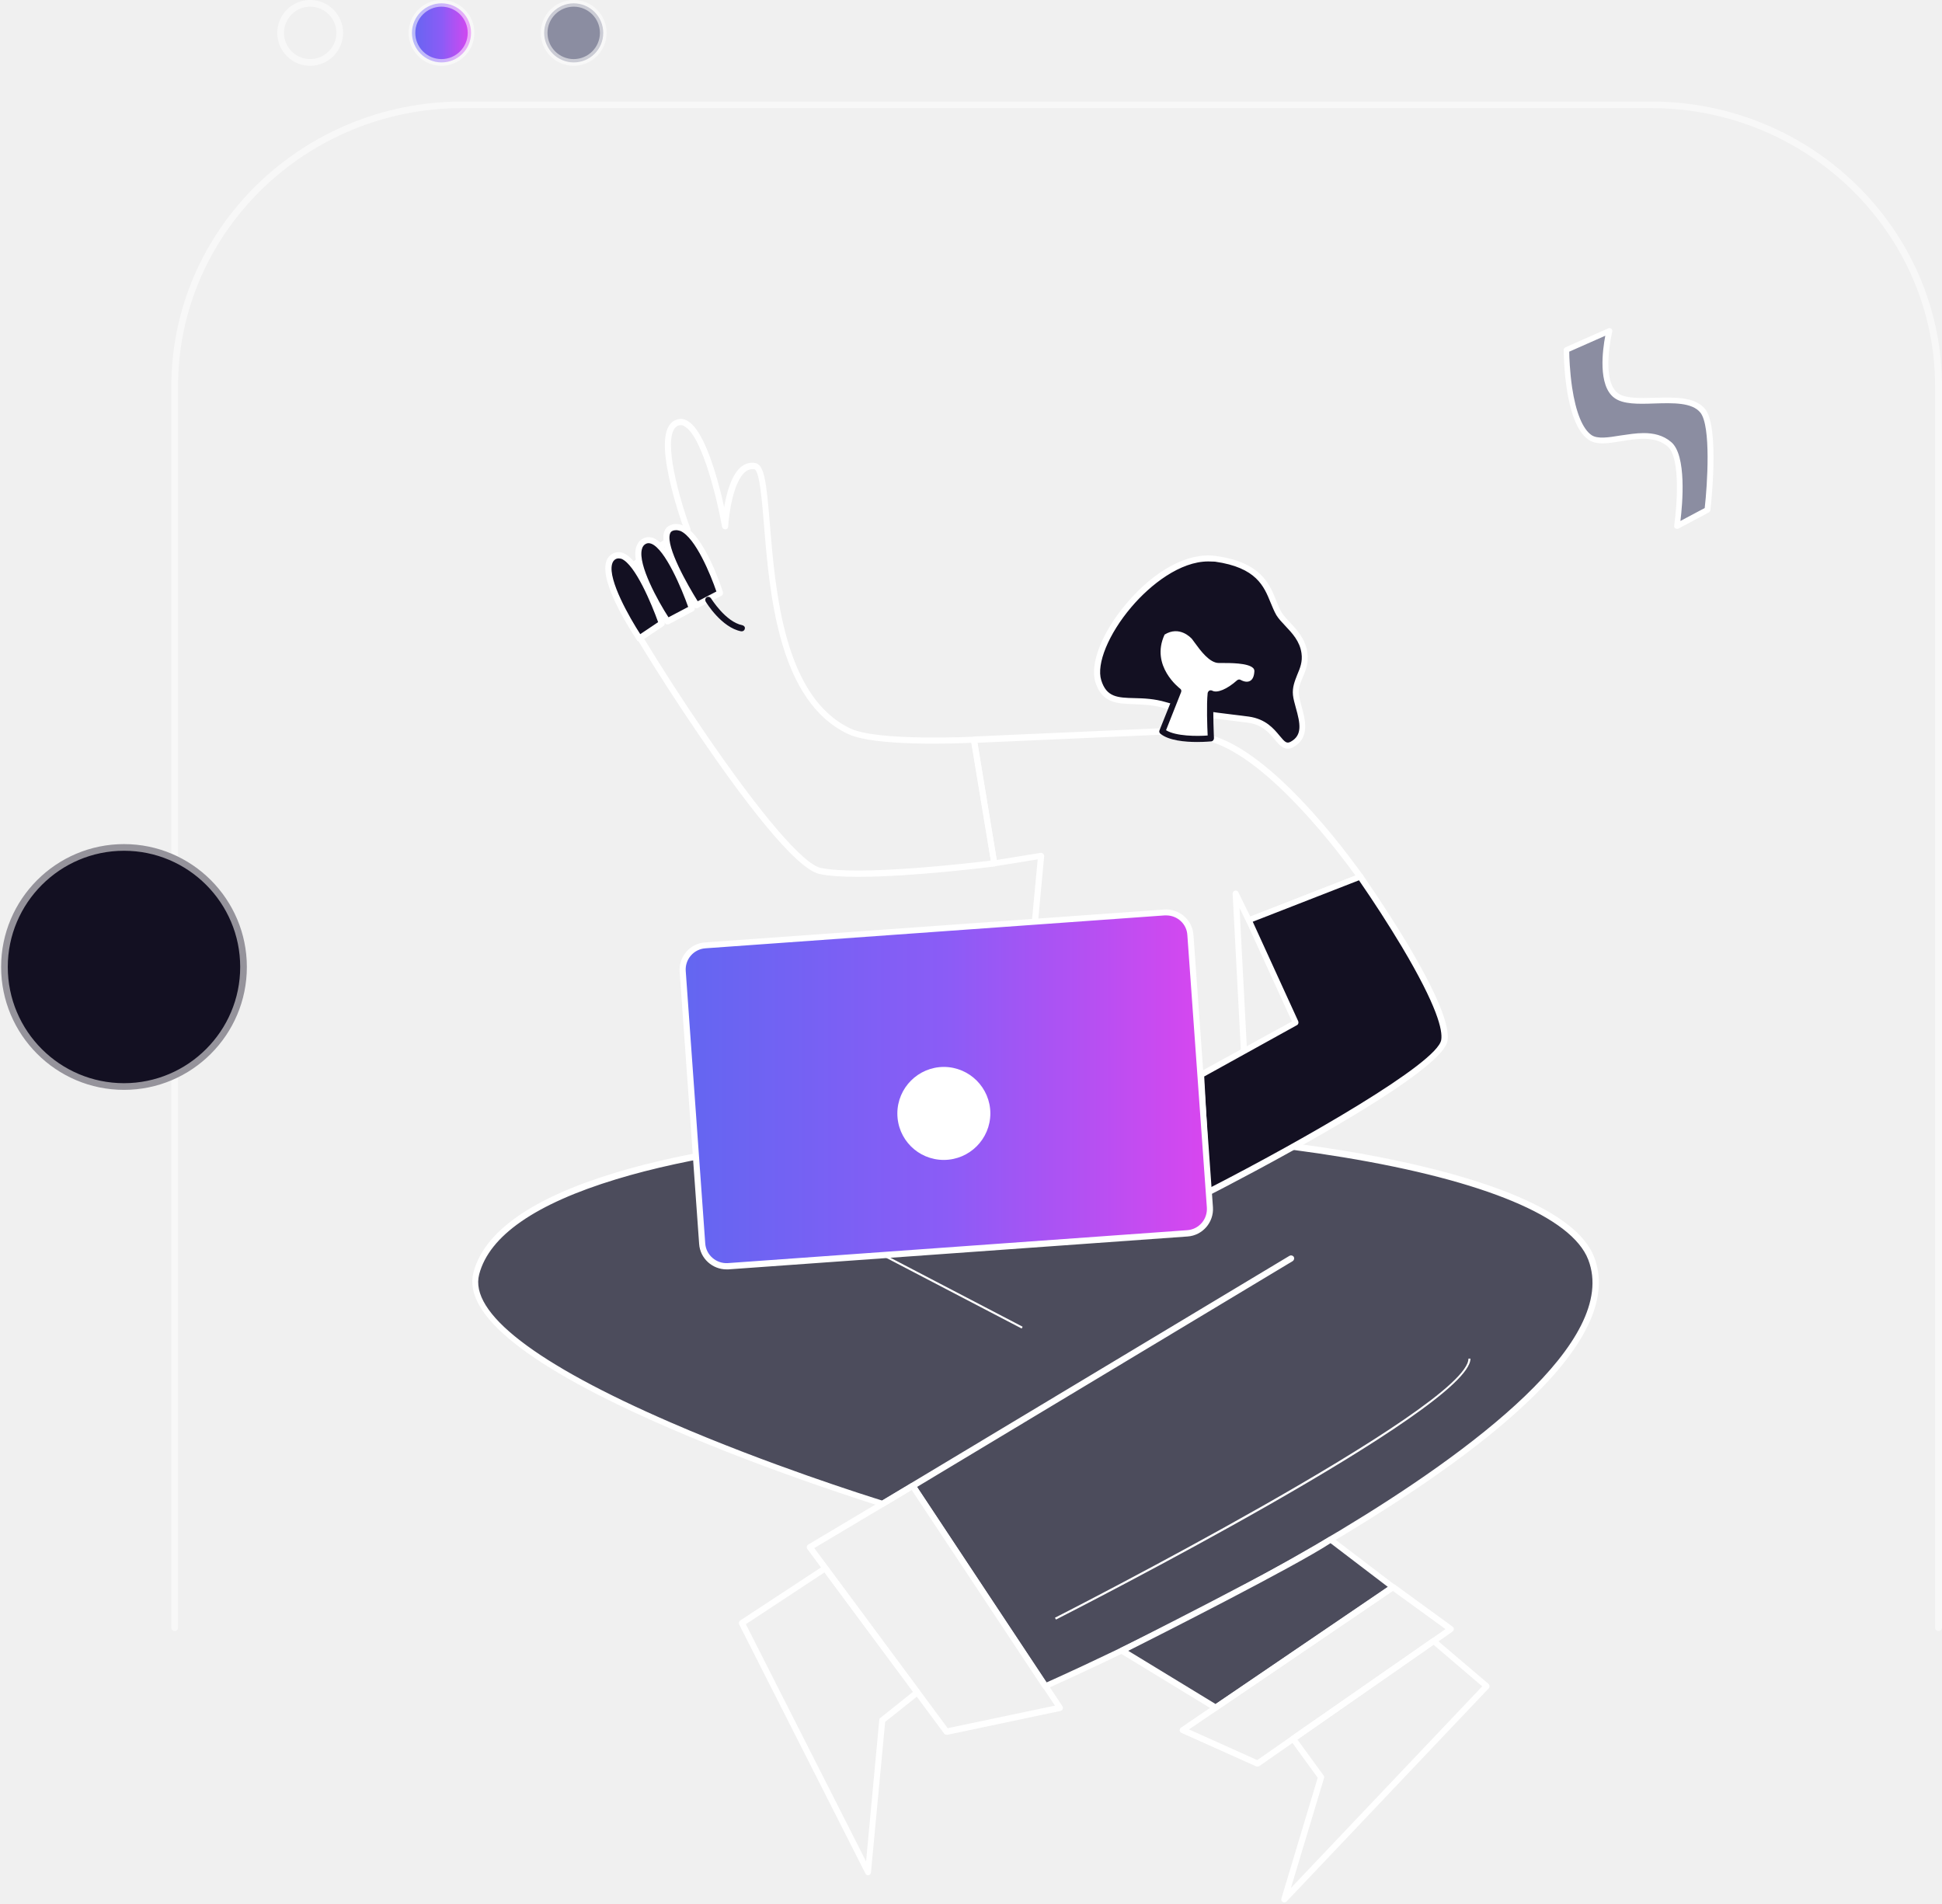
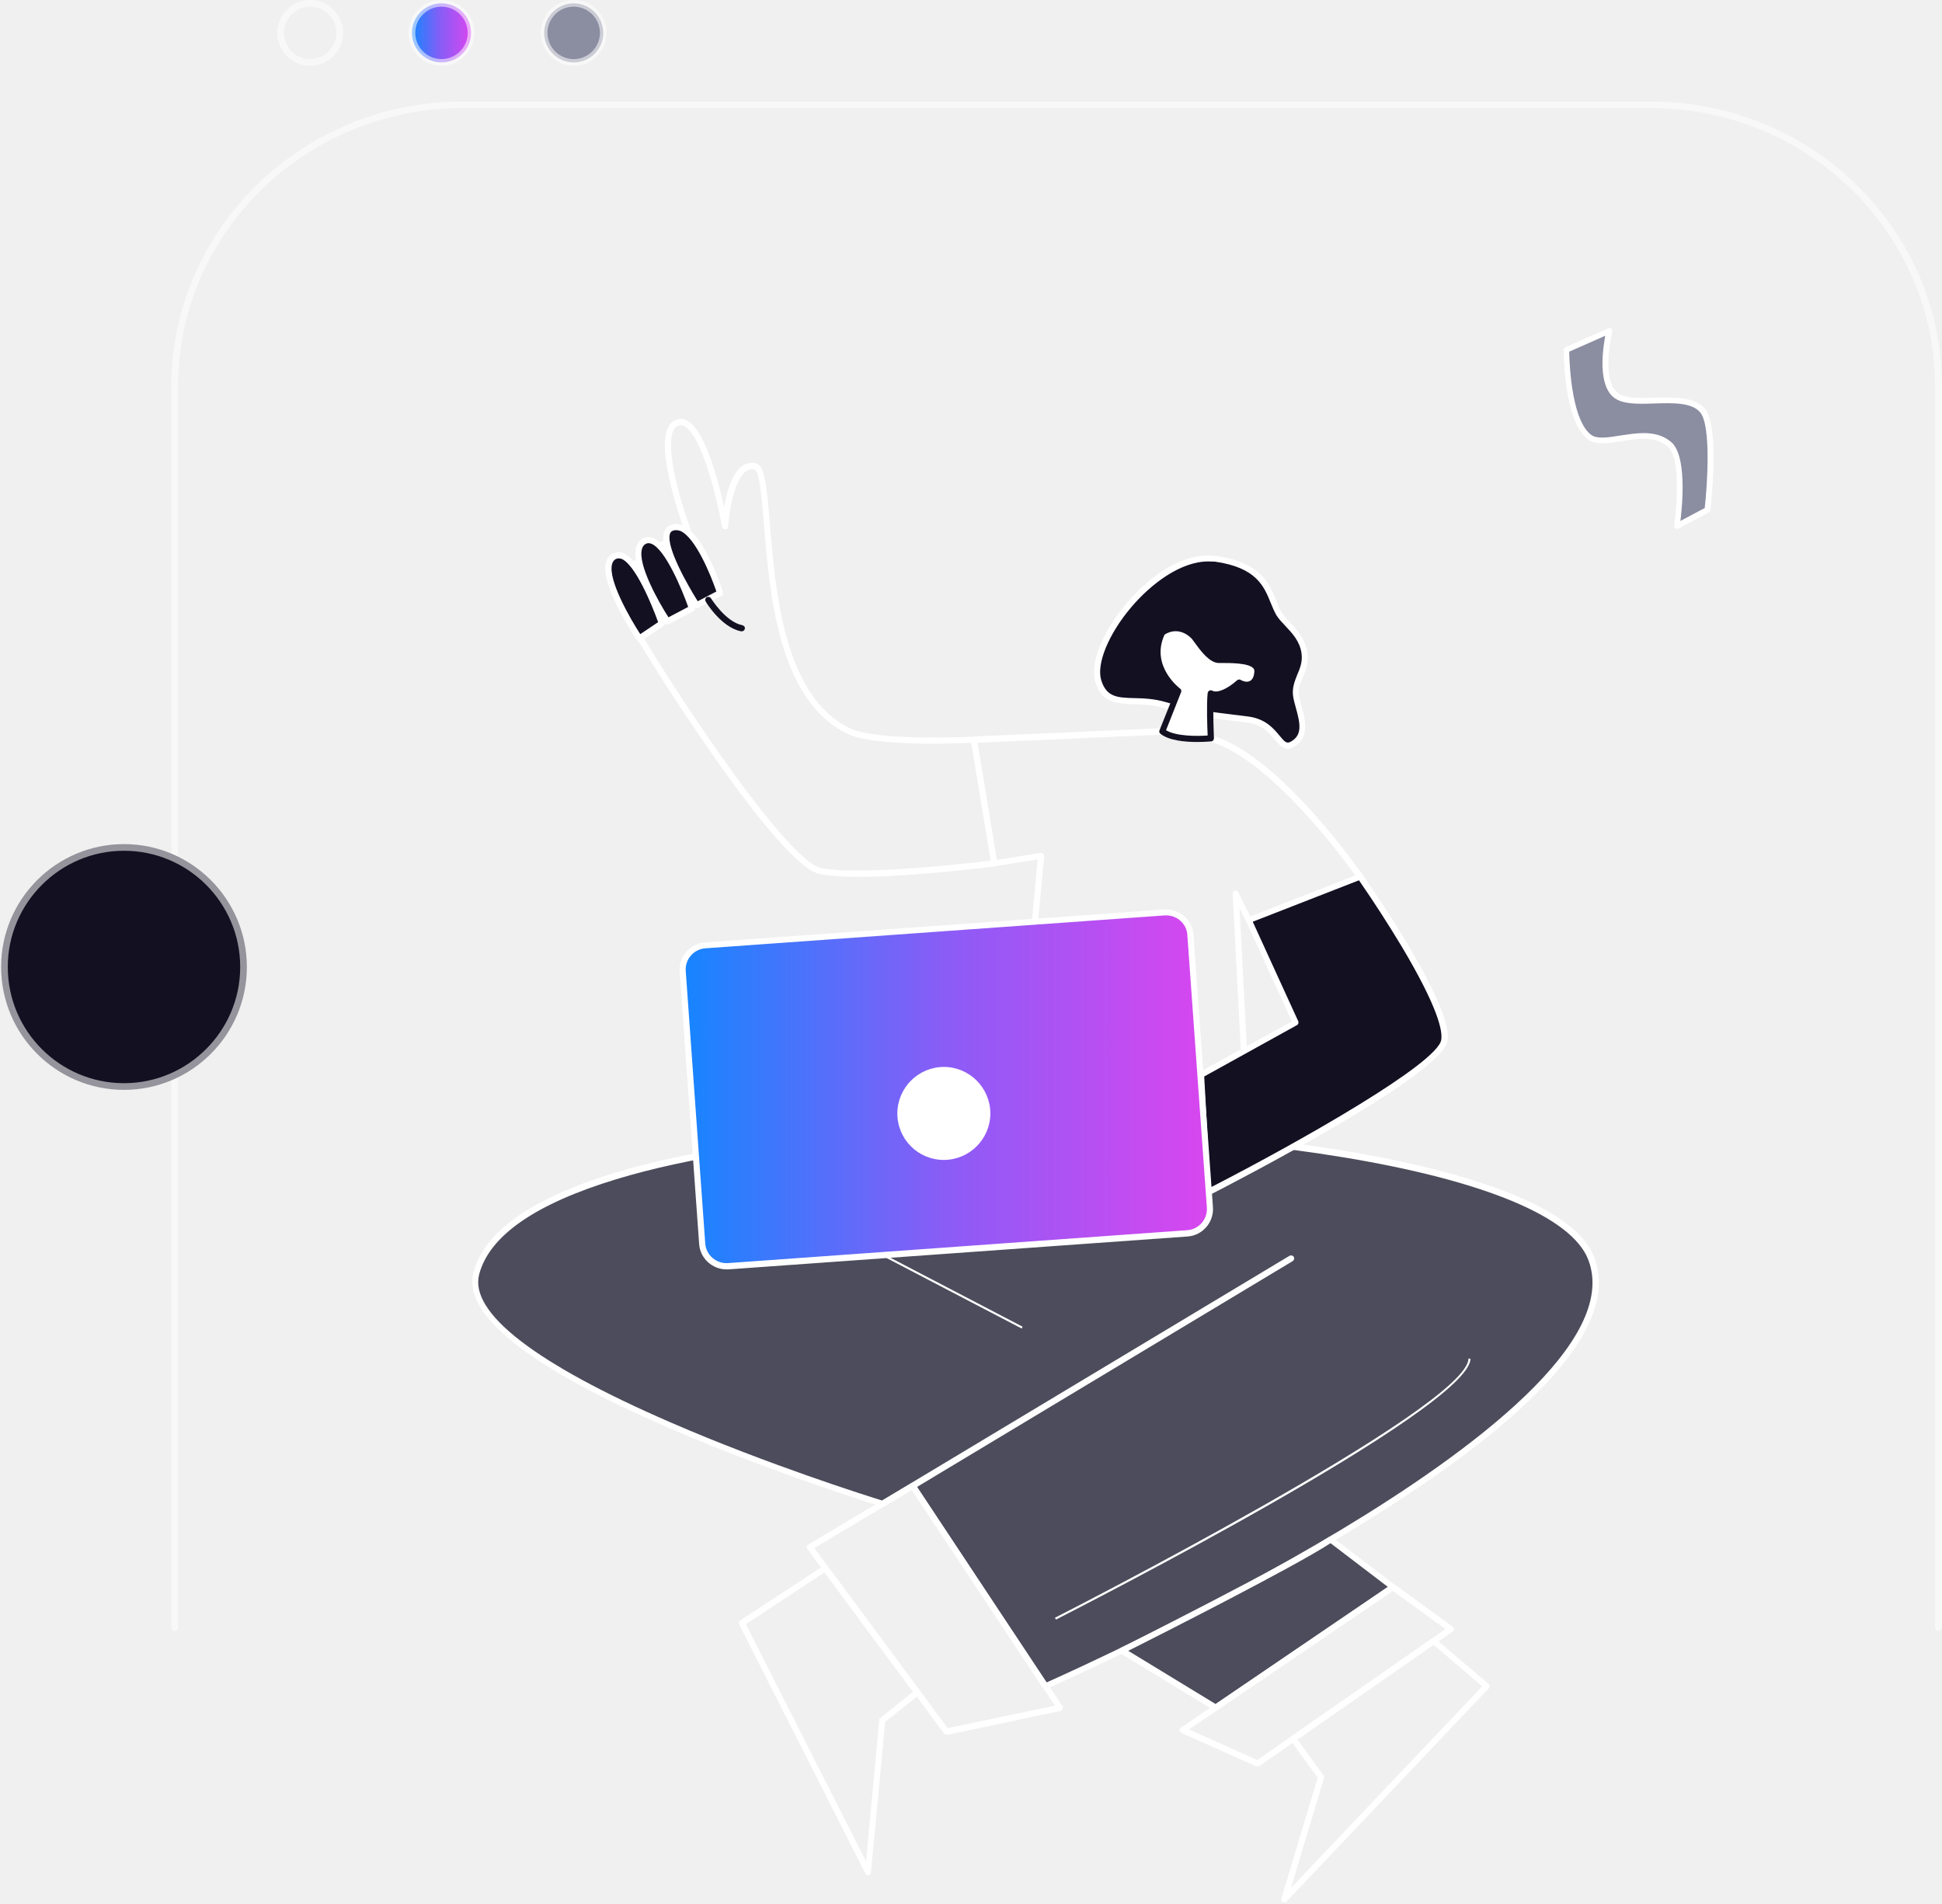
<svg xmlns="http://www.w3.org/2000/svg" xmlns:xlink="http://www.w3.org/1999/xlink" width="306" height="300" fill="none">
  <style>.B{fill:#fff}.C{fill:#131022}.D{fill-opacity:.55}</style>
  <path d="M246.875 55.142l6.757-2.99s-1.943 7.953 1.047 10.196c2.81 2.093 11.032-.837 13.633 2.392 2.243 2.751.748 15.607.748 15.607l-4.784 2.541s1.555-10.584-1.196-12.886c-3.737-3.139-9.896.658-12.438-1.047-3.767-2.541-3.767-13.813-3.767-13.813z" fill="#3e4265" fill-opacity=".57" />
  <g class="B">
    <path d="M264.246 83.337c-.09 0-.179-.03-.269-.09a.4.4 0 0 1-.179-.419c.418-2.87 1.076-10.704-1.047-12.498-1.973-1.674-4.784-1.226-7.295-.807-2.003.329-3.887.628-5.113-.209-3.917-2.601-3.947-13.694-3.947-14.172a.45.45 0 0 1 .27-.419l6.757-2.99c.149-.06.329-.03.478.06.12.12.179.299.15.449-.03.09-1.854 7.684.896 9.717 1.137.837 3.379.777 5.771.718 3.139-.09 6.368-.179 7.953 1.764 2.332 2.87.897 15.398.837 15.936-.03.15-.119.269-.239.359l-4.784 2.541c-.09.03-.149.06-.239.06zm-5.262-15.099c1.555 0 3.079.329 4.335 1.405 2.482 2.063 1.794 9.807 1.465 12.438l3.827-2.033c.419-3.677 1.017-12.916-.687-15.039-1.316-1.615-4.306-1.525-7.236-1.435-2.541.09-4.963.149-6.338-.897-2.602-1.944-1.824-7.594-1.406-9.777l-5.68 2.511c0 .807.089 3.109.448 5.621.598 3.977 1.674 6.578 3.08 7.535.956.628 2.661.359 4.484.06 1.256-.179 2.512-.389 3.708-.389z" />
    <path d="M305.439 257c-.281 0-.526-.24-.526-.515V60.892c0-24.181-20.097-43.862-44.788-43.862H72.84c-24.691 0-44.787 19.681-44.787 43.862v195.593c0 .275-.245.515-.526.515s-.526-.24-.526-.515V60.892C27 36.128 47.552 16 72.84 16h187.322C285.448 16 306 36.128 306 60.892v195.593c-.035.275-.246.515-.561.515z" class="D" />
    <use xlink:href="#C" class="D" />
  </g>
  <path d="M69.569 9.836c2.556 0 4.657-2.066 4.657-4.657 0-2.556-2.066-4.657-4.657-4.657a4.68 4.68 0 0 0-4.657 4.657 4.68 4.68 0 0 0 4.657 4.657z" fill="url(#A)" />
  <path d="M69.568 10.363a5.17 5.17 0 0 1-5.182-5.182 5.17 5.17 0 1 1 10.363 0c0 2.836-2.311 5.182-5.182 5.182zm0-9.313a4.14 4.14 0 0 0-4.131 4.131 4.14 4.14 0 0 0 4.131 4.131A4.14 4.14 0 0 0 73.7 5.182a4.14 4.14 0 0 0-4.131-4.131z" class="B D" />
  <path d="M90.399 9.836c2.556 0 4.656-2.066 4.656-4.657A4.68 4.68 0 0 0 90.399.523a4.68 4.68 0 0 0-4.657 4.657 4.68 4.68 0 0 0 4.657 4.657z" fill="#3e4265" fill-opacity=".57" />
  <g class="B">
    <use xlink:href="#C" x="41.524" class="D" />
    <path d="M196.756 180.333h-.064c-.224-.032-21.12-2.304-36.703-1.824-.128 0-.256-.064-.352-.16s-.128-.224-.128-.384l3.999-42.559-6.751 1.087c-.256.032-.512-.128-.544-.384l-3.2-19.487c-.032-.128 0-.288.096-.384s.224-.16.352-.192l29.695-1.312c.128 0 .256.032.32.128 0 0 1.856 1.472 7.296.992.064 0 .128 0 .192.032 4.48 1.312 9.856 5.408 15.968 12.224 4.512 5.024 7.776 9.759 7.84 9.791a.49.49 0 0 1 .064.416c-.032.128-.16.256-.288.32l-17.568 6.816c-.224.096-.48 0-.608-.224l-1.056-2.144 1.92 36.736c0 .128-.032.288-.16.384a.49.49 0 0 1-.32.128zm-32.288-2.88c13.376 0 28.704 1.536 31.776 1.856l-2.016-38.496a.48.48 0 0 1 .352-.48.44.44 0 0 1 .544.256l1.888 3.84 16.576-6.464c-2.144-2.975-13.472-18.303-22.848-21.119-4.992.416-7.168-.704-7.744-1.088l-28.991 1.28 3.04 18.464 6.911-1.12c.16-.032.288.032.416.128a.59.59 0 0 1 .16.384l-4 42.623 3.936-.064z" />
  </g>
  <path d="M203.443 198.287l-59.615 35.84 20.896 31.552s95.871-41.952 86.015-67.392-167.295-29.375-175.679 2.368c-4.064 15.392 64 36.32 64 36.32l64.383-38.688z" fill="#232438" fill-opacity=".8" />
  <path d="M164.723 266.156c-.16 0-.32-.064-.416-.224l-20.64-31.199-4.352 2.624c-.128.064-.256.096-.384.032-.16-.064-17.216-5.312-33.568-12.416-22.144-9.6-32.512-17.856-30.752-24.512 1.696-6.4 9.184-11.68 22.24-15.648 11.424-3.488 26.912-5.824 44.736-6.816 23.84-1.312 49.44-.096 70.271 3.328 13.12 2.176 35.648 7.232 39.328 16.736 2.336 6.016-.832 13.344-9.408 21.792-6.752 6.688-16.896 14.08-30.112 22.047-22.495 13.536-46.527 24.064-46.751 24.192-.064.064-.128.064-.192.064zm-20.224-31.871l20.384 30.815c3.104-1.376 25.344-11.392 46.271-23.968 20.576-12.383 44.064-29.823 39.104-42.655-2.592-6.72-16.32-12.448-38.592-16.128-20.735-3.424-46.271-4.64-70.047-3.328-17.76.992-33.152 3.328-44.512 6.784-12.736 3.872-20 8.896-21.6 14.976-1.6 6.048 8.864 14.112 30.208 23.36 15.328 6.656 31.296 11.68 33.28 12.288l64.191-38.56c.224-.128.512-.064.672.16.128.224.064.512-.16.672l-59.199 35.584z" class="B" />
  <path d="M173.077 107.312c-1.856-5.856 9.344-20.544 18.464-19.264 8.544 1.216 8.352 5.792 10.016 8.672.928 1.6 3.616 3.136 4 6.176.384 2.784-1.632 4.288-1.376 6.592.256 2.272 2.464 6.08-.576 7.776-2.208 1.248-2.272-3.2-6.944-3.872-3.392-.48-8-.768-13.12-2.304-4.96-1.472-9.024.864-10.464-3.776z" class="C" />
  <path d="M202.9 117.966c-.832 0-1.44-.736-2.048-1.44-.864-1.056-1.952-2.336-4.224-2.656l-2.56-.32c-2.976-.352-6.656-.8-10.656-1.984-1.696-.512-3.296-.544-4.704-.608-2.72-.096-5.056-.16-6.112-3.488-.896-2.88 1.056-7.872 4.928-12.415 4.48-5.28 9.728-8.064 14.048-7.456 7.104.992 8.448 4.352 9.536 7.072.256.672.512 1.28.832 1.824.288.48.768.96 1.248 1.504 1.12 1.184 2.528 2.656 2.816 4.864.224 1.6-.288 2.816-.736 3.872-.384.928-.736 1.728-.608 2.688.064.512.224 1.152.416 1.824.576 2.08 1.376 4.96-1.216 6.432a1.73 1.73 0 0 1-.96.288zm-12.512-29.503c-4.416 0-9.088 3.616-12.128 7.2-3.584 4.224-5.536 8.96-4.736 11.52.832 2.688 2.592 2.752 5.248 2.816 1.472.032 3.136.096 4.96.64 3.904 1.152 7.552 1.6 10.496 1.952.896.096 1.76.224 2.56.32 2.656.384 3.904 1.888 4.832 3.008.896 1.088 1.152 1.28 1.792.928 1.824-1.024 1.472-2.848.768-5.344-.192-.704-.384-1.376-.448-1.984-.128-1.216.288-2.208.672-3.2.448-1.056.864-2.048.672-3.392-.256-1.888-1.472-3.168-2.56-4.32-.544-.576-1.056-1.12-1.408-1.696-.352-.608-.608-1.28-.896-1.952-1.056-2.592-2.24-5.536-8.768-6.464-.352 0-.704-.032-1.056-.032zm-55.168 49.696c-2.432 0-4.576-.128-6.08-.448-3.872-.8-12.384-12.191-18.816-21.631-7.072-10.336-13.568-21.152-13.92-22.752-.672-3.072 8.608-8.576 11.328-10.08-.32-.928-1.184-3.424-1.888-6.208-1.216-4.768-1.408-8.032-.576-9.696.32-.64.8-1.056 1.408-1.248s1.184-.096 1.76.288c1.568.96 3.104 4.064 4.576 9.152.448 1.6.832 3.136 1.088 4.384.384-2.24 1.152-5.12 2.688-6.368.64-.512 1.376-.736 2.176-.608 1.504.224 1.792 3.072 2.336 9.536.896 10.912 2.272 27.392 12.736 32.32 4.288 2.016 19.232 1.28 19.392 1.28.256 0 .448.16.512.416l3.2 19.488a.36.36 0 0 1-.096.352c-.064.096-.192.16-.32.192-.64.064-12.864 1.631-21.504 1.631zm-27.936-71.167c-.096 0-.192 0-.32.032-.352.096-.64.352-.832.768-1.472 2.912 1.408 12.192 2.656 15.52.096.224 0 .48-.224.576-4.896 2.72-11.616 7.392-11.2 9.248.288 1.344 6.336 11.552 13.76 22.4 8.832 12.896 15.456 20.639 18.208 21.215 6.144 1.28 23.616-.767 26.784-1.151l-3.072-18.56c-2.56.128-15.264.576-19.392-1.376-10.976-5.152-12.384-21.984-13.28-33.088-.32-3.808-.704-8.544-1.536-8.64-.512-.064-.992.064-1.408.416-1.888 1.536-2.592 6.752-2.688 8.608 0 .256-.192.448-.448.448a.52.52 0 0 1-.512-.384c-.672-3.808-3.04-14.08-5.824-15.776a.99.99 0 0 0-.672-.256z" class="B" />
  <path d="M109.779 95.375l3.712-1.92s-3.84-12.032-7.744-10.208c-2.944 1.376 4.032 12.128 4.032 12.128z" class="C" />
  <path d="M109.779 95.855c-.16 0-.32-.064-.416-.224-.576-.896-5.6-8.768-4.736-11.744.16-.512.448-.896.896-1.088.672-.32 1.376-.32 2.08 0 3.424 1.504 6.208 10.112 6.304 10.496.064.224-.032.48-.224.576l-3.712 1.92c-.032.064-.128.064-.192.064zm-3.232-12.32c-.224 0-.416.032-.608.128-.128.064-.288.16-.384.48-.608 2.08 2.784 8.032 4.384 10.592l2.944-1.536c-.896-2.624-3.296-8.48-5.664-9.536-.224-.064-.448-.128-.672-.128z" class="B" />
  <path d="M105.171 97.906l3.84-2.048s-4.192-12.288-7.424-10.592c-3.552 1.824 3.584 12.64 3.584 12.64z" class="C" />
  <path d="M105.172 98.383c-.16 0-.32-.064-.416-.224-.224-.352-5.472-8.32-4.544-11.84.192-.672.544-1.184 1.12-1.472.512-.256 1.056-.288 1.632-.064 1.344.544 2.848 2.56 4.48 6.016 1.184 2.496 1.984 4.896 2.016 4.928.064.224-.032.48-.224.576l-3.84 2.048c-.096 0-.16.032-.224.032zm-2.976-12.8c-.128 0-.288.032-.416.096-.32.16-.544.448-.64.864-.64 2.464 2.592 8.256 4.192 10.72l3.104-1.632c-.992-2.816-3.616-9.088-5.792-9.952a1.26 1.26 0 0 0-.448-.096z" class="B" />
  <path d="M100.727 100.594l3.52-2.368s-4.192-12.288-7.424-10.592c-3.552 1.856 3.904 12.96 3.904 12.96z" class="C" />
  <path d="M100.725 101.07c-.16 0-.32-.064-.384-.224 0-.032-1.44-2.144-2.752-4.672-1.792-3.456-2.496-5.984-2.112-7.52a2.07 2.07 0 0 1 1.12-1.44c.512-.256 1.056-.288 1.632-.064 1.344.544 2.848 2.56 4.48 6.016 1.184 2.496 1.984 4.896 2.016 4.928.064.192 0 .448-.192.544l-3.52 2.368c-.096.032-.192.064-.288.064zm-3.264-13.088c-.128 0-.288.032-.416.096-.32.16-.512.448-.608.832-.64 2.464 2.784 8.448 4.448 11.008l2.816-1.888c-.992-2.784-3.616-9.12-5.792-9.984-.16-.032-.32-.064-.448-.064z" class="B" />
  <path d="M116.882 99.473h-.096c-3.072-.576-5.504-4.512-5.6-4.704-.128-.224-.064-.512.16-.672.224-.128.512-.064.672.16.032.032 2.304 3.744 4.96 4.256.256.064.448.288.384.544a.48.48 0 0 1-.48.416zm97.473 38.684s14.208 20.192 13.248 25.792c-.896 5.312-37.312 23.936-37.312 23.936l-1.024-18.56 14.912-8.192-7.392-16.16 17.568-6.816z" class="C" />
  <path d="M190.291 188.367c-.096 0-.16-.032-.224-.064-.128-.096-.224-.224-.256-.384l-1.024-18.56a.51.51 0 0 1 .256-.448l14.528-7.968-7.2-15.744c-.064-.128-.064-.256 0-.384s.16-.224.256-.256l17.536-6.848c.192-.096.448 0 .576.16.032.064 3.584 5.12 7.008 10.816 4.608 7.744 6.752 12.896 6.336 15.328-.928 5.44-33.824 22.4-37.568 24.32-.064.032-.16.032-.224.032zm-.544-18.752l.96 17.504c14.528-7.456 35.776-19.584 36.384-23.264.256-1.504-.608-5.28-6.208-14.688a195.43 195.43 0 0 0-6.752-10.464l-16.736 6.528 7.168 15.68c.096.224 0 .512-.192.608l-14.624 8.096zm-6.591-54.398l2.528-6.304s-5.184-3.776-2.528-9.216c2.496-1.6 4.512.064 5.056.736.576.64 2.336 3.616 3.84 3.616 1.536 0 6.176-.256 6.112 1.76s-1.44 2.56-2.88 1.76c-1.536 1.376-3.36 2.336-4.48 1.696-.256 2.176.032 7.072.032 7.072s-5.632.576-7.68-1.12z" class="B" />
  <path d="M188.627 116.913c-1.888 0-4.48-.224-5.792-1.312-.16-.128-.224-.352-.128-.544l2.4-5.984c-1.088-.96-4.8-4.64-2.368-9.6.032-.064.096-.16.16-.192 2.528-1.6 4.768-.256 5.696.8l.512.672c.64.896 2.016 2.784 2.976 2.784h.448c2.208-.032 4.64.032 5.664 1.088.32.32.48.736.448 1.184-.032 1.088-.448 1.92-1.152 2.336-.608.352-1.376.32-2.144 0-1.536 1.312-3.04 1.952-4.128 1.76-.128 2.304.064 6.368.064 6.4 0 .256-.16.48-.416.512-.096 0-1.024.096-2.24.096zm-4.896-1.856c1.568.96 4.896.96 6.56.832-.064-1.28-.192-4.896 0-6.688.032-.16.128-.288.256-.384a.55.55 0 0 1 .448 0c.768.448 2.368-.224 3.936-1.632.16-.128.384-.16.544-.064.576.32 1.12.384 1.504.16.416-.224.64-.768.672-1.536a.65.65 0 0 0-.192-.48c-.832-.832-3.744-.8-4.96-.8h-.448c-1.472 0-2.912-1.984-3.776-3.168l-.448-.608c-.192-.224-1.984-2.144-4.32-.704-2.304 4.96 2.4 8.48 2.432 8.512.192.128.256.352.16.576l-2.368 5.984z" class="C" />
  <path d="M187.122 194.345l-72.351 5.184c-2.112.16-3.968-1.44-4.096-3.552l-3.072-42.912c-.16-2.112 1.44-3.968 3.552-4.096l72.351-5.184c2.112-.16 3.968 1.44 4.096 3.552l3.072 42.912c.16 2.08-1.44 3.936-3.552 4.096z" fill="url(#B)" />
  <g class="B">
    <path d="M114.484 200.011c-2.24 0-4.16-1.728-4.32-4l-3.072-42.912c-.16-2.367 1.632-4.447 4-4.607l72.351-5.184c2.368-.16 4.448 1.632 4.608 4l3.072 42.911c.16 2.368-1.632 4.448-4 4.608l-72.383 5.184h-.256zm69.279-55.775h-.256l-72.351 5.184a3.34 3.34 0 0 0-3.104 3.583l3.072 42.912c.128 1.856 1.76 3.232 3.584 3.104l72.351-5.184c1.856-.128 3.232-1.728 3.104-3.584l-3.072-42.911c-.096-1.76-1.568-3.104-3.328-3.104zm-35.04 38.528a7.35 7.35 0 0 0 7.328-7.328 7.35 7.35 0 0 0-7.328-7.328 7.35 7.35 0 0 0-7.328 7.328c0 4.064 3.264 7.328 7.328 7.328z" />
    <path d="M139.261 197.634l-.148.284 21.874 11.411.148-.284-21.874-11.411z" />
  </g>
  <path d="M209.652 242.578l9.824 7.488-27.968 19.007-14.752-8.991c.032 0 26.944-13.504 32.896-17.504z" fill="#232438" fill-opacity=".8" />
  <g class="B">
    <path d="M191.539 269.55c-.096 0-.16-.032-.256-.064l-14.752-8.992c-.16-.096-.224-.256-.224-.416a.5.5 0 0 1 .256-.416c.256-.128 26.944-13.536 32.832-17.472.16-.128.384-.096.544.032l9.824 7.488a.5.5 0 0 1 .192.384c0 .16-.096.288-.224.384l-27.968 19.008c-.032.032-.128.064-.224.064zm-13.76-9.44l13.76 8.384 27.136-18.464-9.024-6.88c-5.888 3.84-27.424 14.72-31.872 16.96z" />
    <path d="M198.131 278.35c-.064 0-.128 0-.192-.032l-11.776-5.28c-.16-.064-.256-.224-.288-.384 0-.16.064-.352.224-.448l33.151-22.528c.16-.128.384-.096.544 0l9.088 6.624c.128.096.192.224.192.384s-.064.288-.192.384l-30.431 21.184c-.128.064-.224.096-.32.096zm-10.784-5.856l10.752 4.832 29.663-20.64-8.288-6.016-32.127 21.824z" />
    <path d="M202.384 299.754c-.096 0-.16-.032-.256-.064-.192-.096-.288-.352-.224-.544l5.728-19.04-4.256-5.856c-.064-.096-.096-.224-.096-.352.032-.128.096-.256.192-.32l22.144-15.392c.192-.128.416-.128.576.032l8.352 7.104c.096.096.16.224.16.352s-.032.256-.128.352l-31.872 33.6a.49.49 0 0 1-.32.128zm2.048-25.664l4.128 5.664c.096.128.128.288.064.416l-5.216 17.312 30.144-31.776-7.68-6.56-21.44 14.944zm-55.293-.765c-.16 0-.288-.064-.384-.192l-21.536-29.056c-.096-.096-.096-.256-.096-.384.032-.128.096-.256.224-.32l16.224-9.664c.224-.128.512-.064.64.16l23.2 34.976c.096.128.096.288.032.448a.46.46 0 0 1-.352.288l-17.888 3.776c0-.032-.032-.032-.064-.032zm-20.832-29.408l21.024 28.384 16.896-3.552-22.56-33.984-15.36 9.152z" />
    <path d="M136.787 295.468c-.192 0-.352-.096-.416-.256l-19.903-39.264c-.096-.224-.032-.48.16-.608l13.151-8.64c.224-.128.512-.096.64.128l14.496 19.552c.16.192.128.512-.096.672l-5.344 4.256-2.24 23.744c-.032.224-.192.384-.384.416h-.064zm-19.263-39.552l18.943 37.376 2.08-22.304c0-.128.064-.256.192-.32l5.12-4.096-13.952-18.816-12.383 8.16zm48.864-.73l-.16-.288c.64-.32 65.152-33.184 65.152-40.832h.32c.032 7.84-62.624 39.744-65.312 41.12z" />
  </g>
  <path d="M19.537 171.196c10.398 0 18.836-8.438 18.836-18.836s-8.438-18.837-18.836-18.837S.701 141.961.701 152.36s8.438 18.836 18.836 18.836z" class="C" />
  <path d="M19.537 171.723c-10.678 0-19.361-8.683-19.361-19.362S8.859 133 19.537 133s19.361 8.683 19.361 19.361-8.683 19.362-19.361 19.362zm0-37.673c-10.083 0-18.311 8.228-18.311 18.311 0 10.119 8.228 18.311 18.311 18.311s18.311-8.227 18.311-18.311-8.193-18.311-18.311-18.311z" fill="#95939b" />
  <defs>
    <linearGradient id="A" x1="64.912" y1="5.202" x2="74.225" y2="5.202" gradientUnits="userSpaceOnUse">
-       <stop stop-color="#6366f1" />
+       <stop stop-color="#1685FF" />
      <stop offset=".5" stop-color="#8b5cf6" />
      <stop offset="1" stop-color="#d946ef" />
    </linearGradient>
    <linearGradient id="B" x1="107.592" y1="171.79" x2="190.685" y2="171.79" gradientUnits="userSpaceOnUse">
-       <stop stop-color="#6366f1" />
+       <stop stop-color="#1685FF" />
      <stop offset=".5" stop-color="#8b5cf6" />
      <stop offset="1" stop-color="#d946ef" />
    </linearGradient>
    <path id="C" d="M48.875 10.363a5.17 5.17 0 0 1-5.182-5.182 5.17 5.17 0 1 1 10.363 0c0 2.836-2.311 5.182-5.182 5.182zm0-9.313a4.14 4.14 0 0 0-4.131 4.131 4.14 4.14 0 0 0 4.131 4.131 4.14 4.14 0 0 0 4.131-4.131 4.14 4.14 0 0 0-4.131-4.131z" />
  </defs>
</svg>
